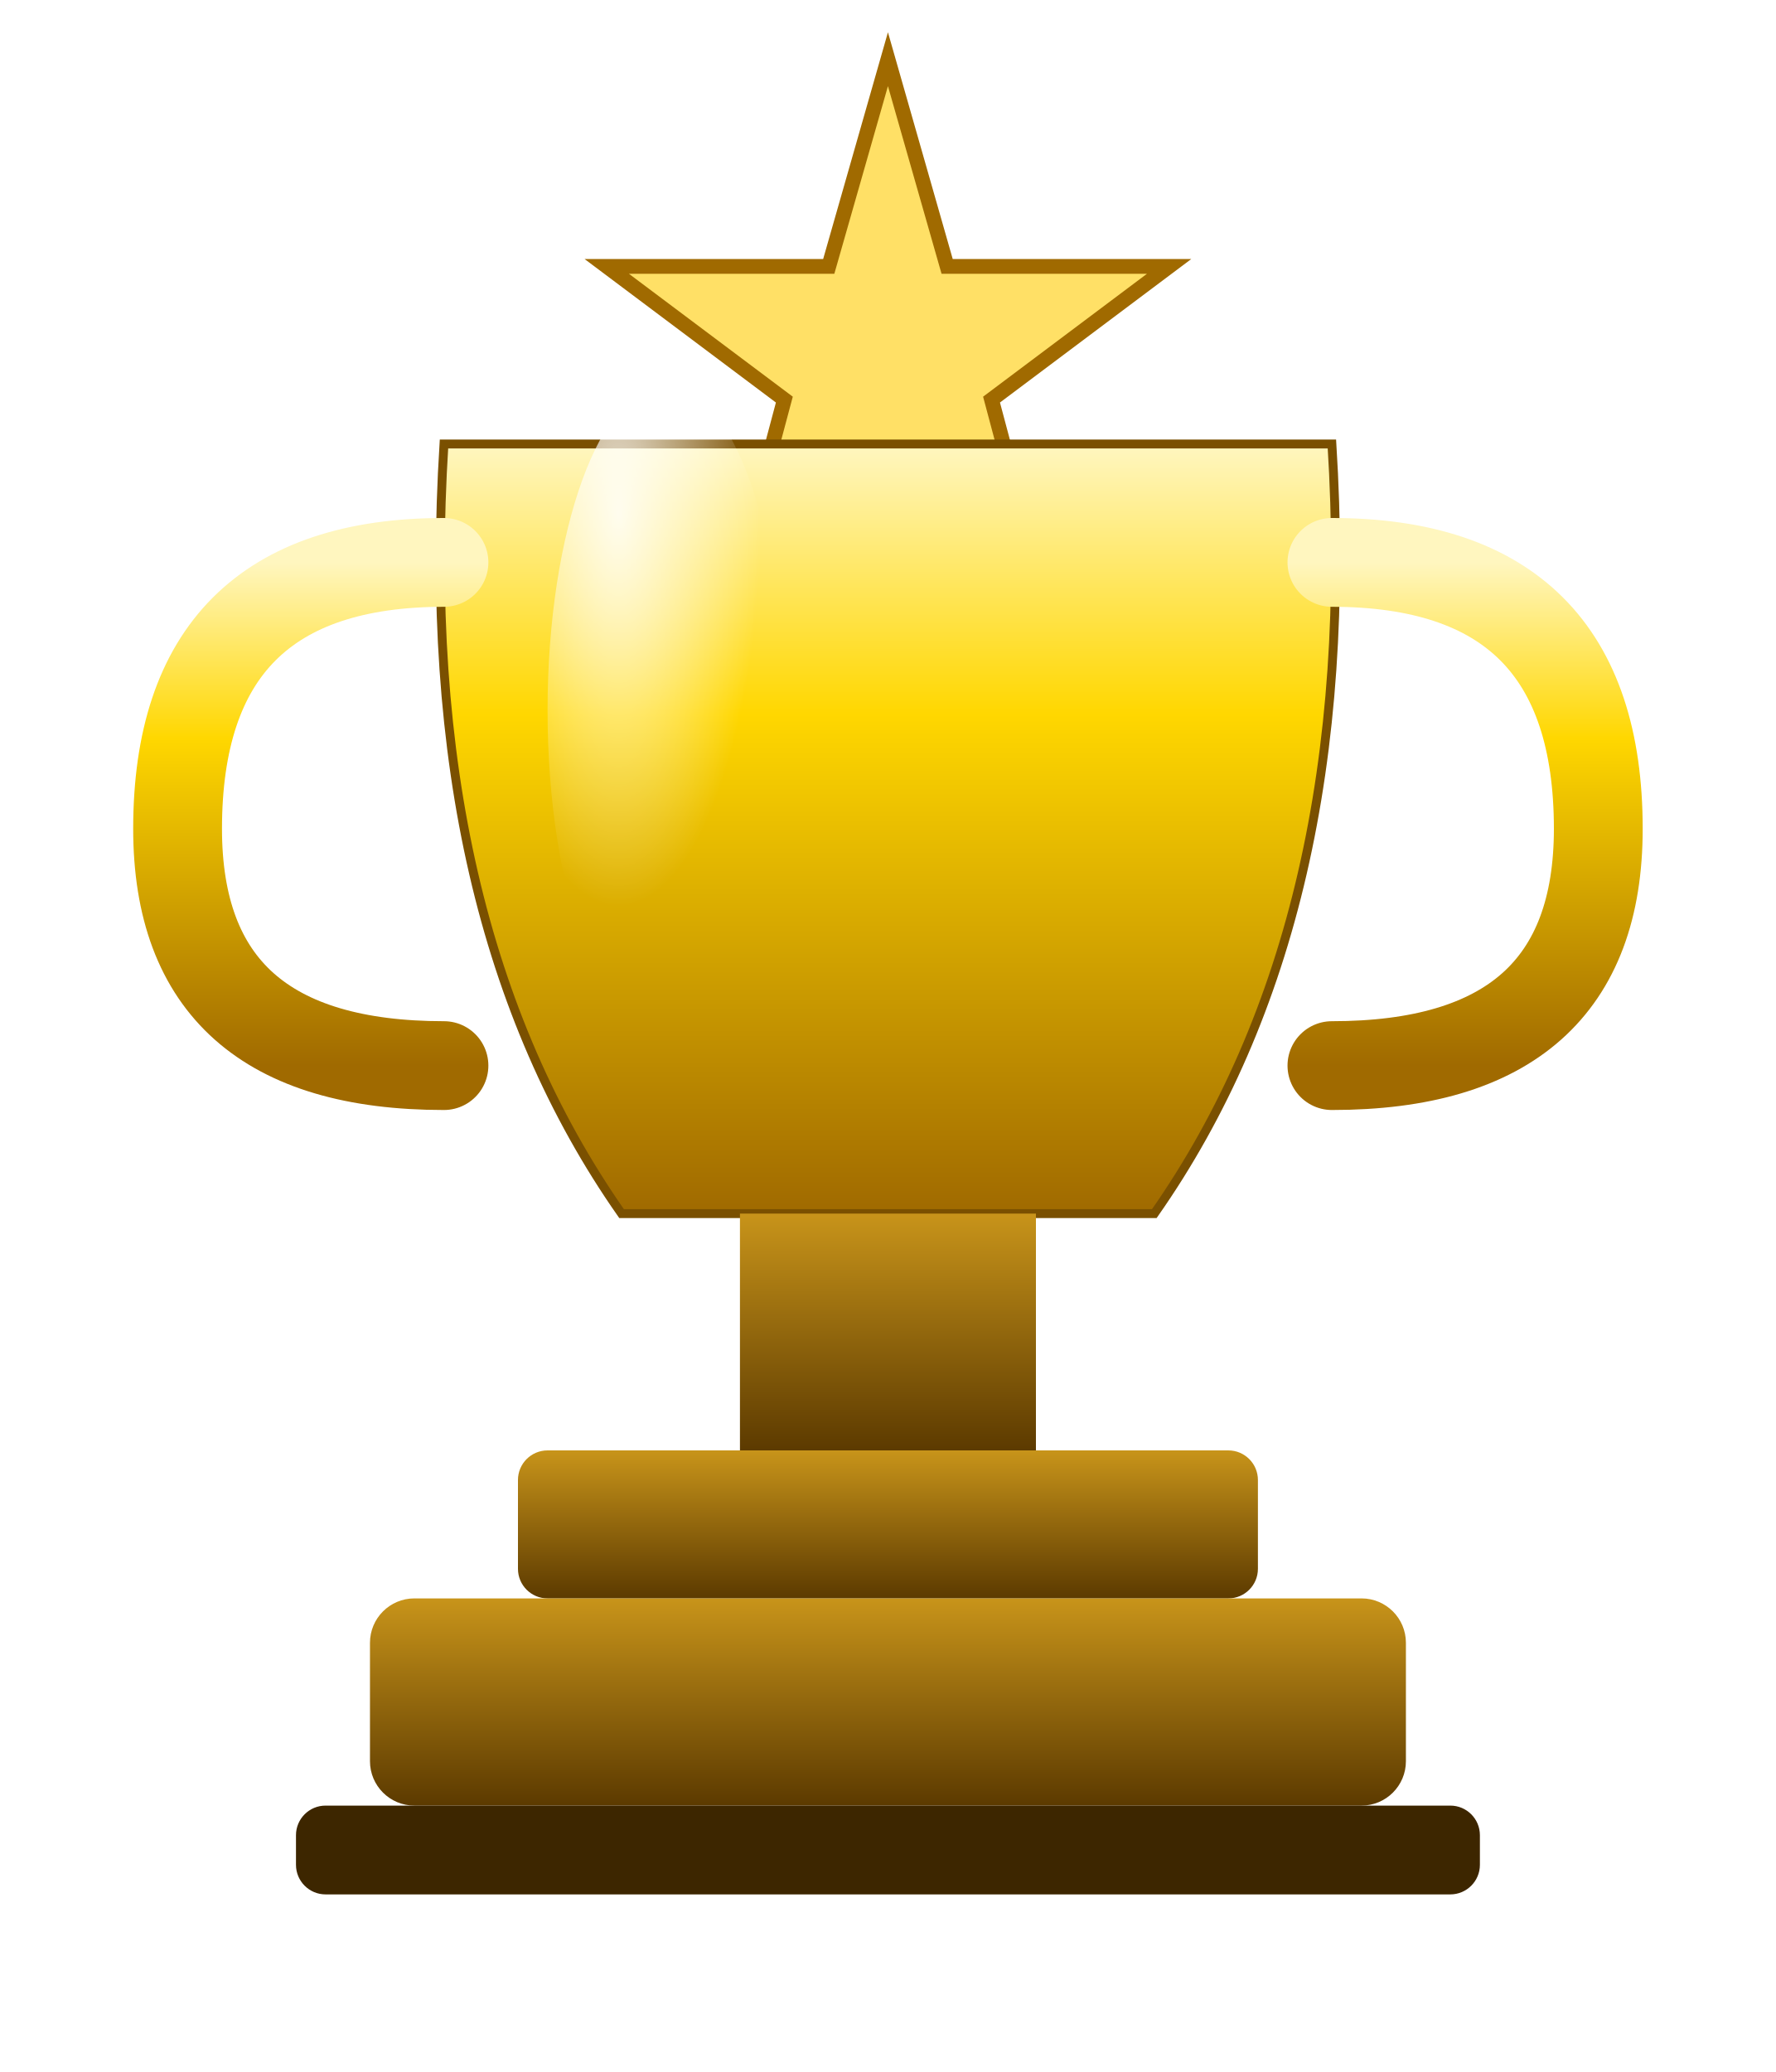
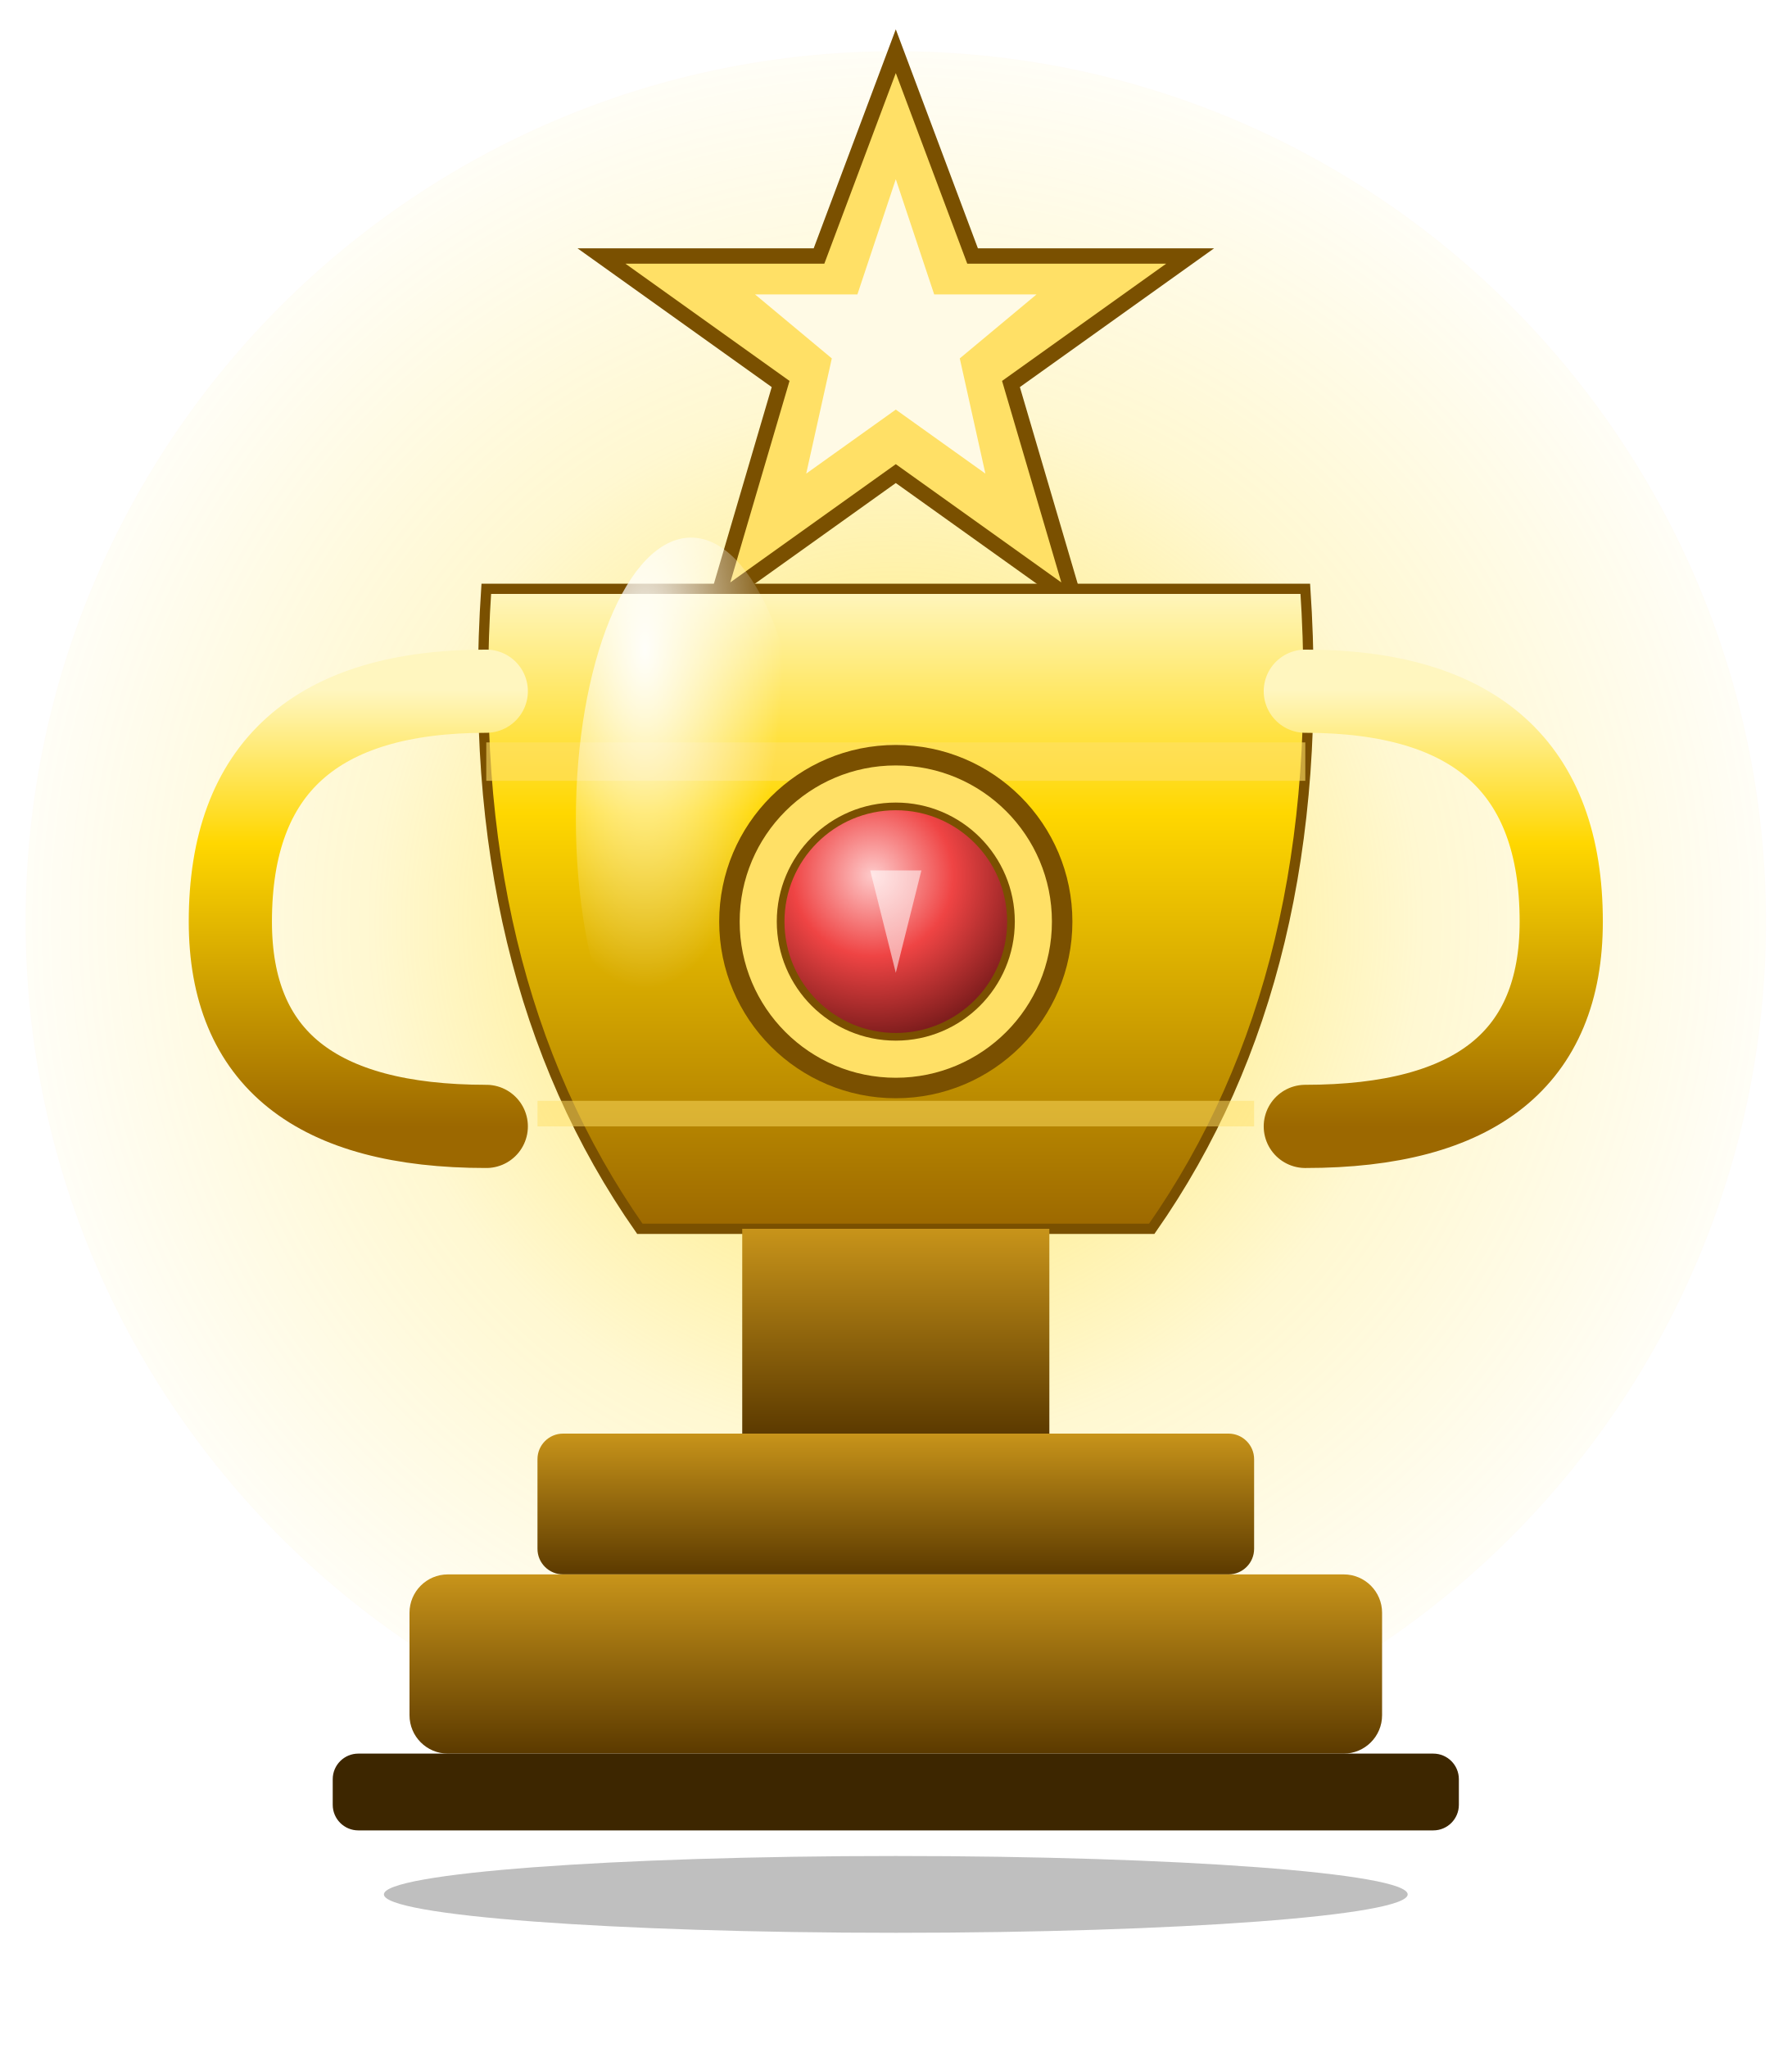
- <svg xmlns="http://www.w3.org/2000/svg" viewBox="0 0 120 140">
+ <svg xmlns="http://www.w3.org/2000/svg" viewBox="0 0 140 160">
  <defs>
-     <linearGradient id="gold-cup" x1="0" y1="0" x2="0" y2="1">
+     <radialGradient id="w-halo" cx="0.5" cy="0.5" r="0.55">
+       <stop offset="0%" stop-color="rgba(255,215,0,0.65)" />
+       <stop offset="55%" stop-color="rgba(255,215,0,0.18)" />
+       <stop offset="100%" stop-color="rgba(255,215,0,0)" />
+     </radialGradient>
+     <linearGradient id="w-cup" x1="0" y1="0" x2="0" y2="1">
      <stop offset="0%" stop-color="#FFF6BF" />
      <stop offset="35%" stop-color="#FFD700" />
-       <stop offset="100%" stop-color="#A06A00" />
+       <stop offset="100%" stop-color="#9C6800" />
    </linearGradient>
-     <linearGradient id="gold-base" x1="0" y1="0" x2="0" y2="1">
+     <linearGradient id="w-base" x1="0" y1="0" x2="0" y2="1">
      <stop offset="0%" stop-color="#C8941A" />
      <stop offset="100%" stop-color="#5C3A00" />
    </linearGradient>
-     <radialGradient id="gold-shine" cx="0.3" cy="0.2" r="0.6">
-       <stop offset="0%" stop-color="rgba(255,255,255,0.85)" />
+     <radialGradient id="w-shine" cx="0.3" cy="0.2" r="0.6">
+       <stop offset="0%" stop-color="rgba(255,255,255,0.95)" />
      <stop offset="100%" stop-color="rgba(255,255,255,0)" />
    </radialGradient>
+     <radialGradient id="w-gem" cx="0.4" cy="0.3" r="0.7">
+       <stop offset="0%" stop-color="#FECACA" />
+       <stop offset="50%" stop-color="#EF4444" />
+       <stop offset="100%" stop-color="#7F1D1D" />
+     </radialGradient>
  </defs>
-   <polygon points="60,4 64,18 79,18 67,27 71,42 60,33 49,42 53,27 41,18 56,18" fill="#FFE066" stroke="#A06A00" stroke-width="1" />
-   <path d="M30,30 L90,30 Q92,62 78,82 L42,82 Q28,62 30,30 Z" fill="url(#gold-cup)" stroke="#7A5000" stroke-width="0.6" />
-   <path d="M30,38 Q12,38 12,56 Q12,72 30,72" stroke="url(#gold-cup)" stroke-width="6" fill="none" stroke-linecap="round" />
-   <path d="M90,38 Q108,38 108,56 Q108,72 90,72" stroke="url(#gold-cup)" stroke-width="6" fill="none" stroke-linecap="round" />
-   <ellipse cx="45" cy="48" rx="8" ry="22" fill="url(#gold-shine)" />
-   <rect x="50" y="82" width="20" height="16" fill="url(#gold-base)" />
-   <rect x="35" y="98" width="50" height="10" rx="2" fill="url(#gold-base)" />
-   <rect x="25" y="108" width="70" height="14" rx="3" fill="url(#gold-base)" />
-   <rect x="20" y="122" width="80" height="6" rx="2" fill="#3D2600" />
+   <circle cx="70" cy="72" r="68" fill="url(#w-halo)" />
+   <g transform="translate(70, 26)">
+     <polygon points="0,-22 6,-6 23,-6 9,4 14,21 0,11 -14,21 -9,4 -23,-6 -6,-6" fill="#FFE066" stroke="#7A5000" stroke-width="1.2" />
+     <polygon points="0,-12 3,-3 11,-3 5,2 7,11 0,6 -7,11 -5,2 -11,-3 -3,-3" fill="#FFFAE5" />
+   </g>
+   <path d="M38,46 L102,46 Q104,76 90,96 L50,96 Q36,76 38,46 Z" fill="url(#w-cup)" stroke="#7A5000" stroke-width="0.8" />
+   <rect x="38" y="58" width="64" height="3" fill="#FFE066" opacity="0.6" />
+   <rect x="42" y="86" width="56" height="2" fill="#FFE066" opacity="0.5" />
+   <path d="M38,54 Q18,54 18,72 Q18,88 38,88" stroke="url(#w-cup)" stroke-width="6.5" fill="none" stroke-linecap="round" />
+   <path d="M102,54 Q122,54 122,72 Q122,88 102,88" stroke="url(#w-cup)" stroke-width="6.5" fill="none" stroke-linecap="round" />
+   <ellipse cx="54" cy="64" rx="9" ry="22" fill="url(#w-shine)" />
+   <circle cx="70" cy="72" r="13" fill="#FFE066" stroke="#7A5000" stroke-width="1.6" />
+   <circle cx="70" cy="72" r="9" fill="url(#w-gem)" stroke="#7A5000" stroke-width="0.6" />
+   <polygon points="68,68 72,68 70,76" fill="rgba(255,255,255,0.55)" />
+   <rect x="58" y="96" width="24" height="16" fill="url(#w-base)" />
+   <rect x="42" y="112" width="56" height="11" rx="2" fill="url(#w-base)" />
+   <rect x="32" y="123" width="76" height="14" rx="3" fill="url(#w-base)" />
+   <rect x="26" y="137" width="88" height="6" rx="2" fill="#3D2600" />
+   <ellipse cx="70" cy="148" rx="40" ry="3" fill="rgba(0,0,0,0.25)" />
</svg>
